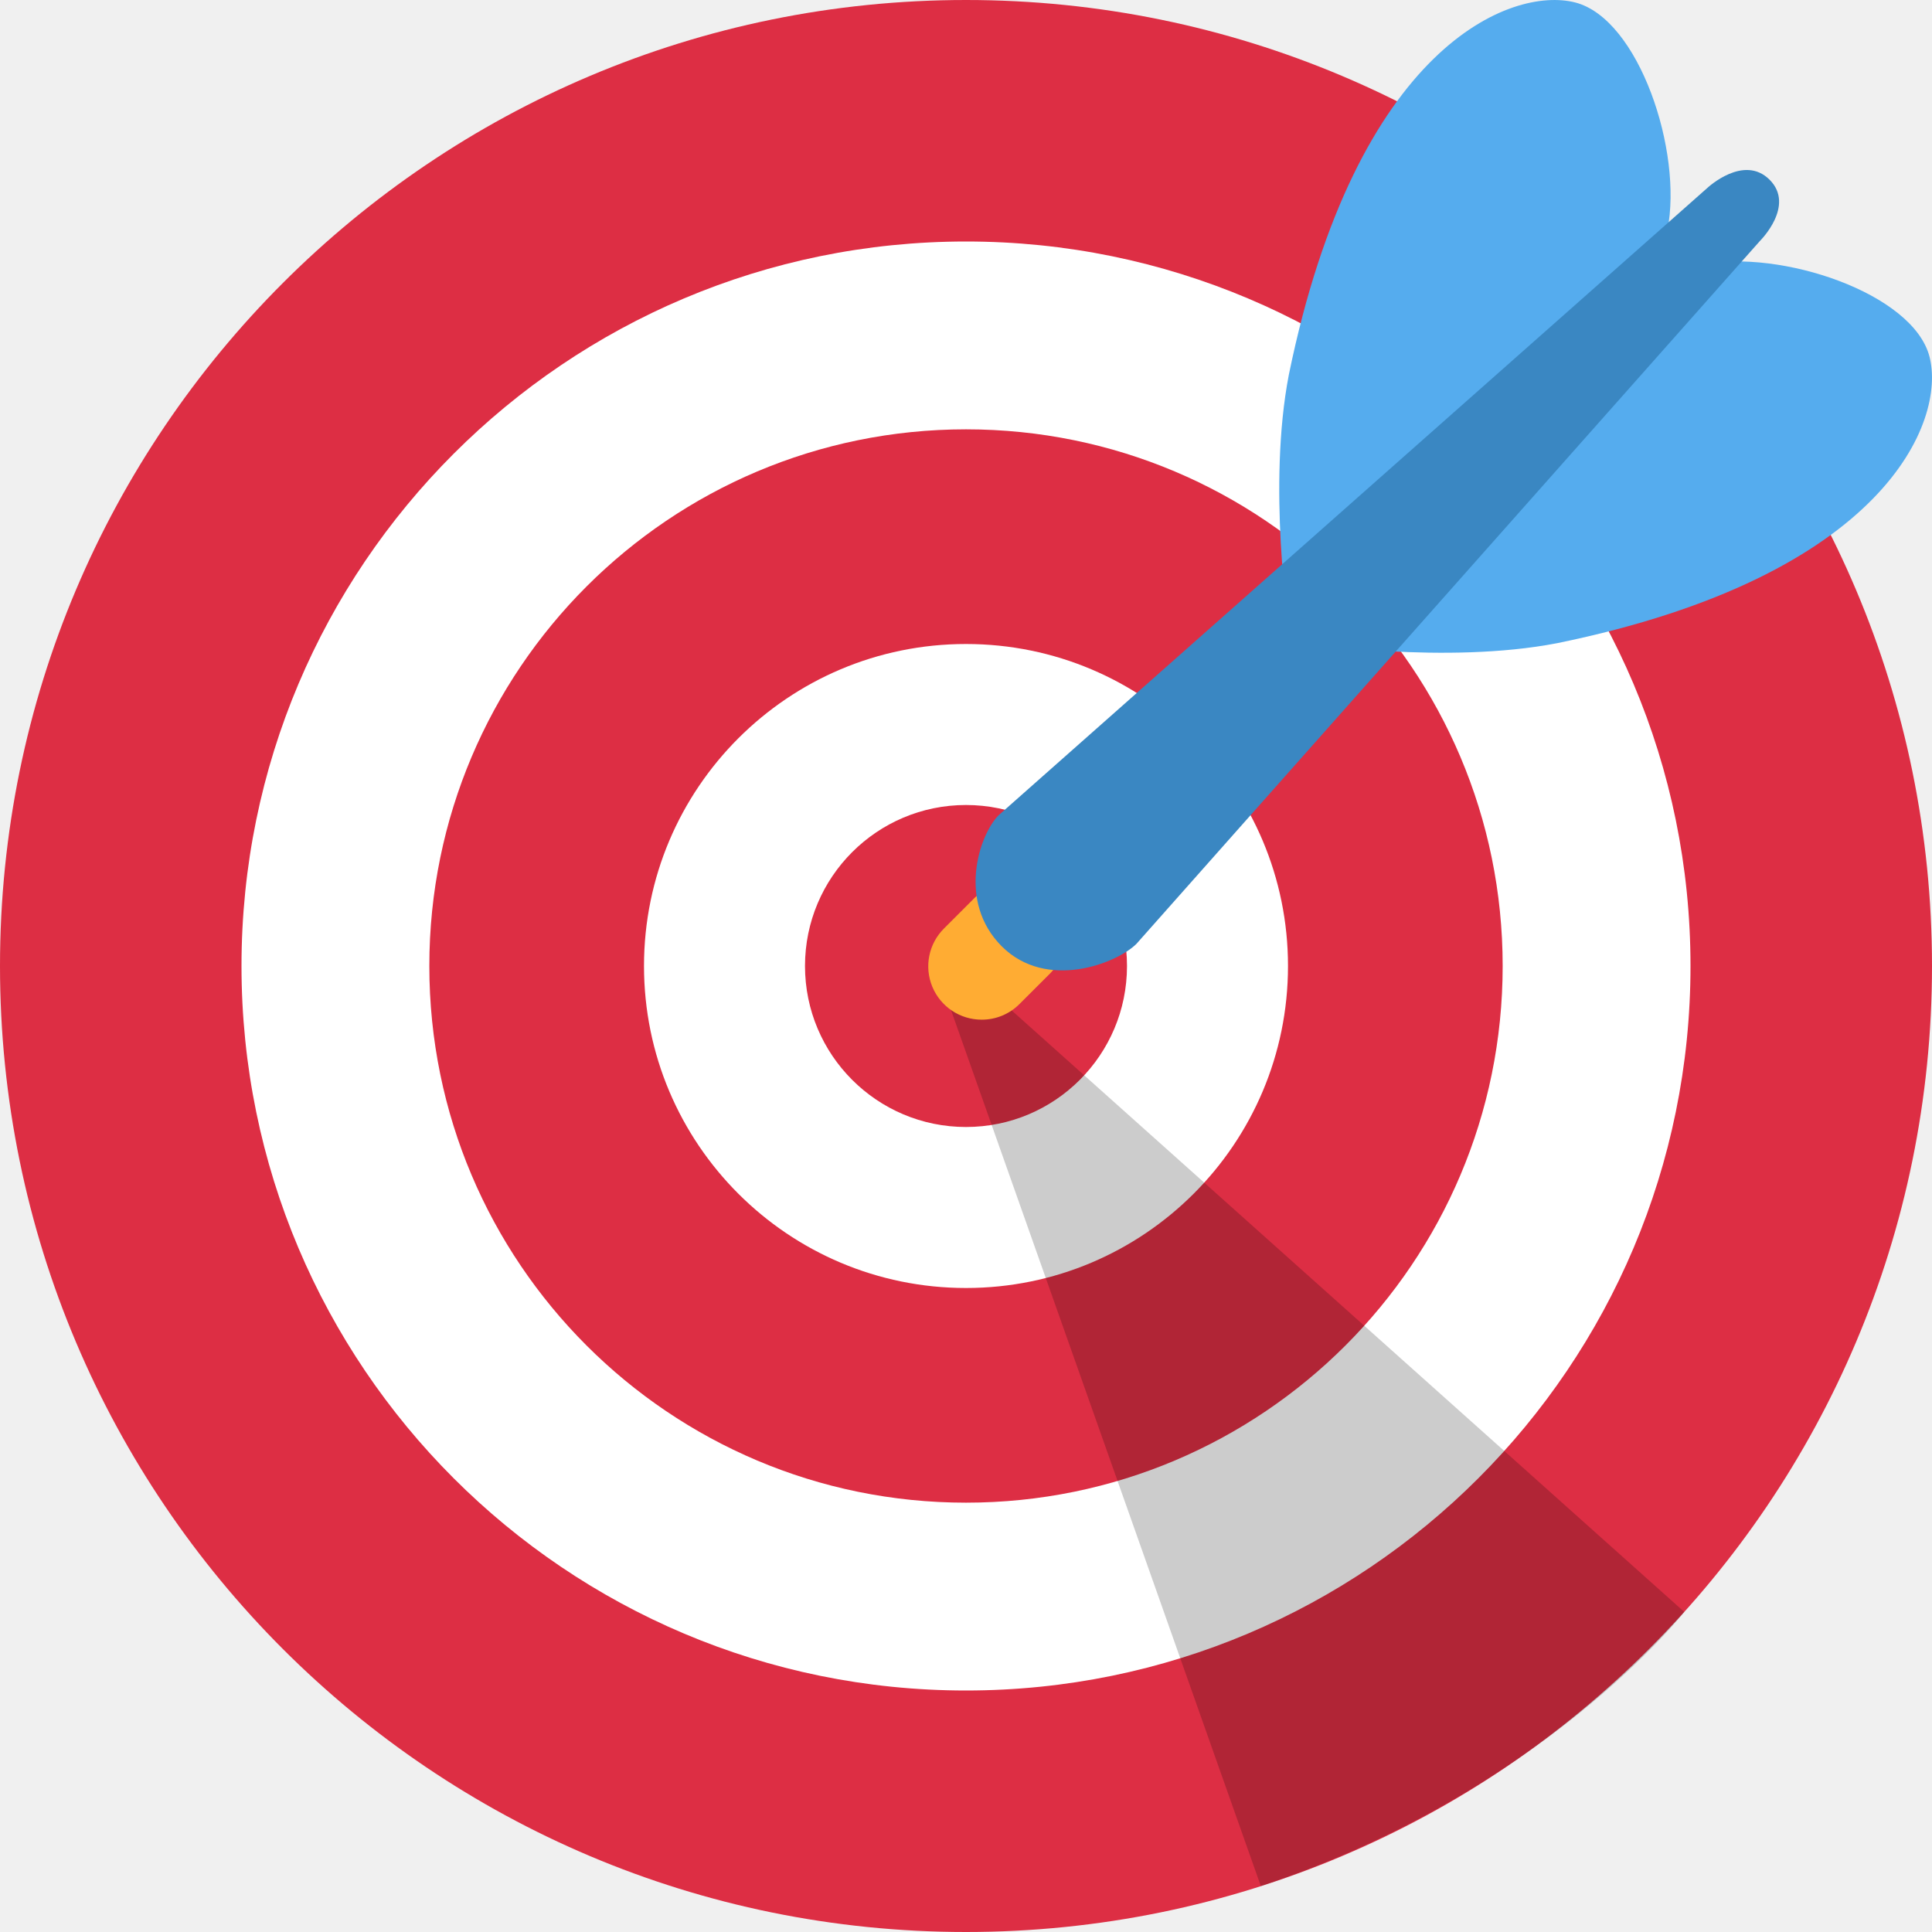
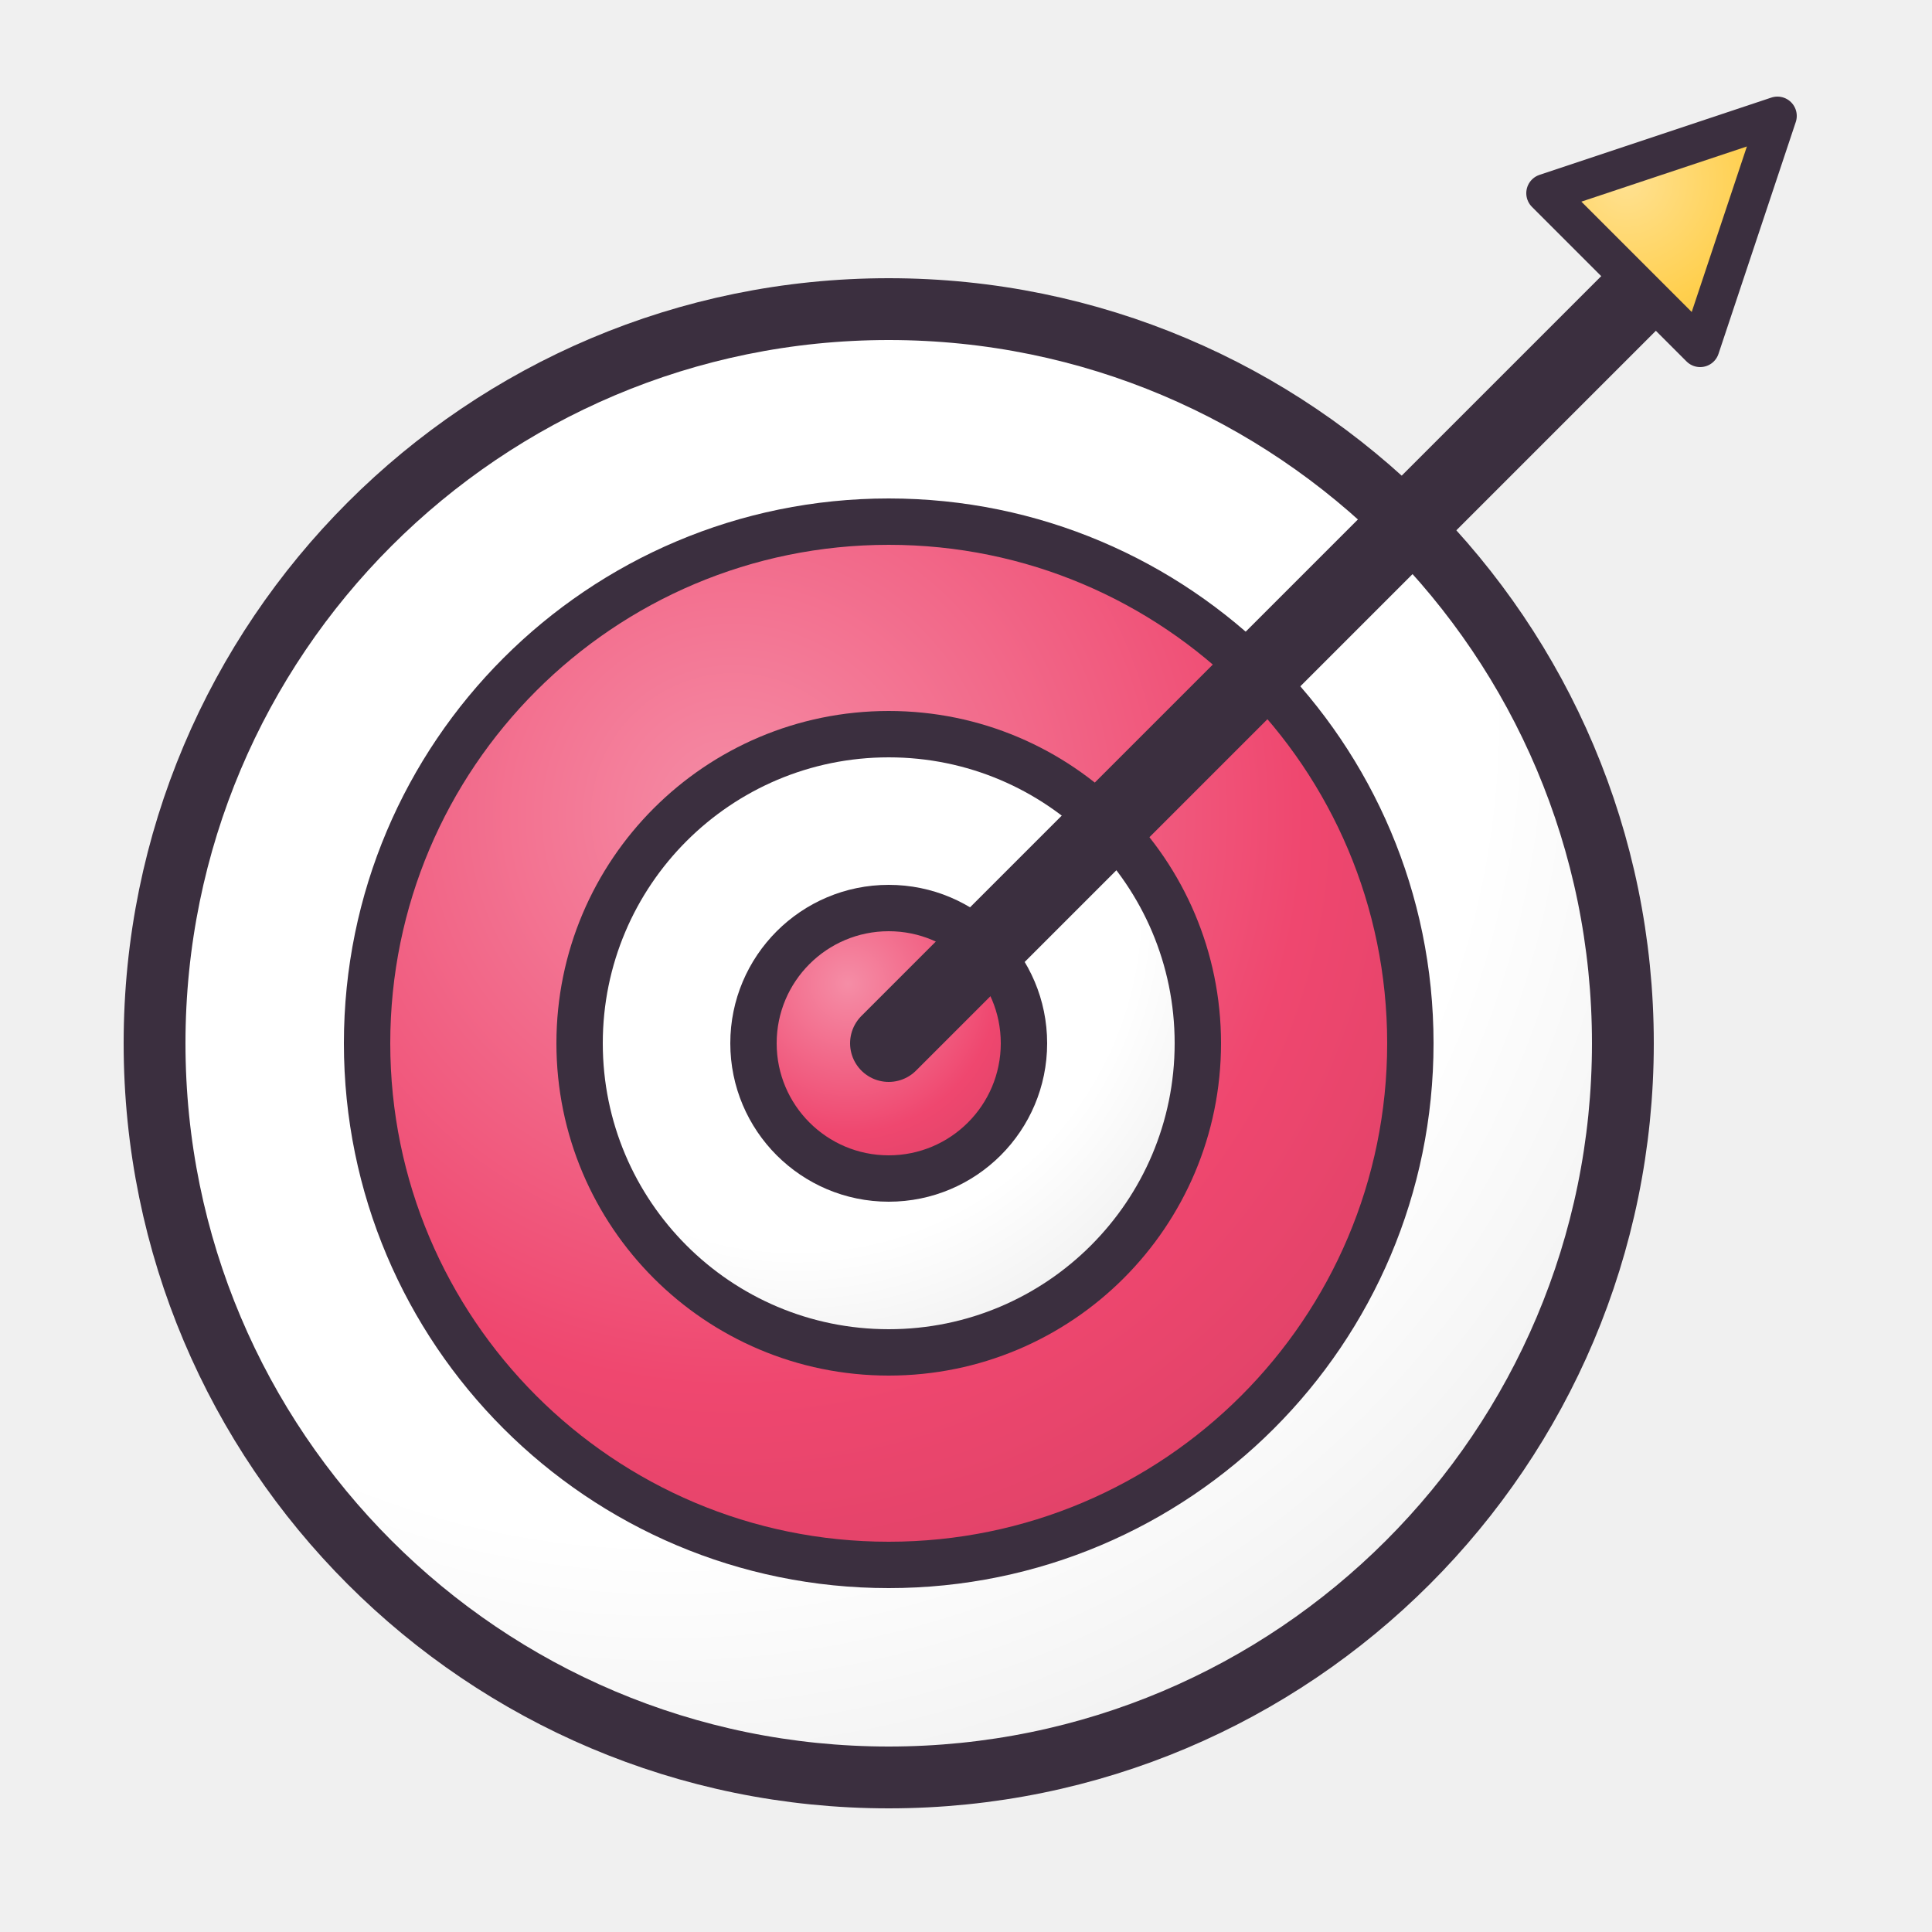
- <svg xmlns="http://www.w3.org/2000/svg" viewBox="0 0 36 36">
-   <circle cx="18" cy="18" r="18" fill="#DD2E44" />
-   <circle cx="18" cy="18" r="13.5" fill="#FFF" />
-   <circle cx="18" cy="18" r="10" fill="#DD2E44" />
-   <circle cx="18" cy="18" r="6" fill="#FFF" />
-   <circle cx="18" cy="18" r="3" fill="#DD2E44" />
-   <path d="m18.24 18.282 13.144 11.754s-2.647 3.376-7.89 5.109L17.579 18.42l.661-.138z" opacity=".2" />
-   <path fill="#FFAC33" d="M18.294 19a.994.994 0 0 1-.704-1.699l.563-.563a.995.995 0 0 1 1.408 1.407l-.564.563a.987.987 0 0 1-.703.292z" />
-   <path fill="#55ACEE" d="M24.016 6.981c-.403 2.079 0 4.691 0 4.691l7.054-7.388c.291-1.454-.528-3.932-1.718-4.238-1.19-.306-4.079.803-5.336 6.935zm5.003 5.003c-2.079.403-4.691 0-4.691 0l7.388-7.054c1.454-.291 3.932.528 4.238 1.718.306 1.19-.803 4.079-6.935 5.336z" />
-   <path fill="#3A87C2" d="M32.798 4.485 21.176 17.587c-.362.362-1.673.882-2.51.046-.836-.836-.419-2.08-.057-2.443L31.815 3.501s.676-.635 1.159-.152-.176 1.136-.176 1.136z" />
+ <svg xmlns="http://www.w3.org/2000/svg" viewBox="0 0 100 100">
+   <defs>
+     <radialGradient id="g0" cx="0.35" cy="0.28" r="0.85">
+       <stop offset="0" stop-color="#ffffff" />
+       <stop offset="0.65" stop-color="#ffffff" />
+       <stop offset="1" stop-color="#ebebeb" />
+     </radialGradient>
+     <radialGradient id="g1" cx="0.35" cy="0.28" r="0.85">
+       <stop offset="0" stop-color="#f58da6" />
+       <stop offset="0.65" stop-color="#ef476f" />
+       <stop offset="1" stop-color="#dc4166" />
+     </radialGradient>
+     <radialGradient id="g2" cx="0.35" cy="0.28" r="0.85">
+       <stop offset="0" stop-color="#ffe191" />
+       <stop offset="0.65" stop-color="#ffcf4d" />
+       <stop offset="1" stop-color="#ebbe47" />
+     </radialGradient>
+   </defs>
+   <circle cx="46" cy="54" r="38" fill="url(#g0)" stroke="#3b2f3f" stroke-width="3.2" stroke-linejoin="round" stroke-linecap="round" />
+   <circle cx="46" cy="54" r="27" fill="url(#g1)" stroke="#3b2f3f" stroke-width="2.4" stroke-linejoin="round" stroke-linecap="round" />
+   <circle cx="46" cy="54" r="16" fill="url(#g0)" stroke="#3b2f3f" stroke-width="2.4" stroke-linejoin="round" stroke-linecap="round" />
+   <circle cx="46" cy="54" r="7" fill="url(#g1)" stroke="#3b2f3f" stroke-width="2.4" stroke-linejoin="round" stroke-linecap="round" />
+   <path d="M46 54 L86 14" fill="none" stroke="#3b2f3f" stroke-width="4" stroke-linecap="round" stroke-linejoin="round" />
+   <path d="M80 10 L92 6 L88 18 Z" fill="url(#g2)" stroke="#3b2f3f" stroke-width="2" stroke-linejoin="round" stroke-linecap="round" />
</svg>
